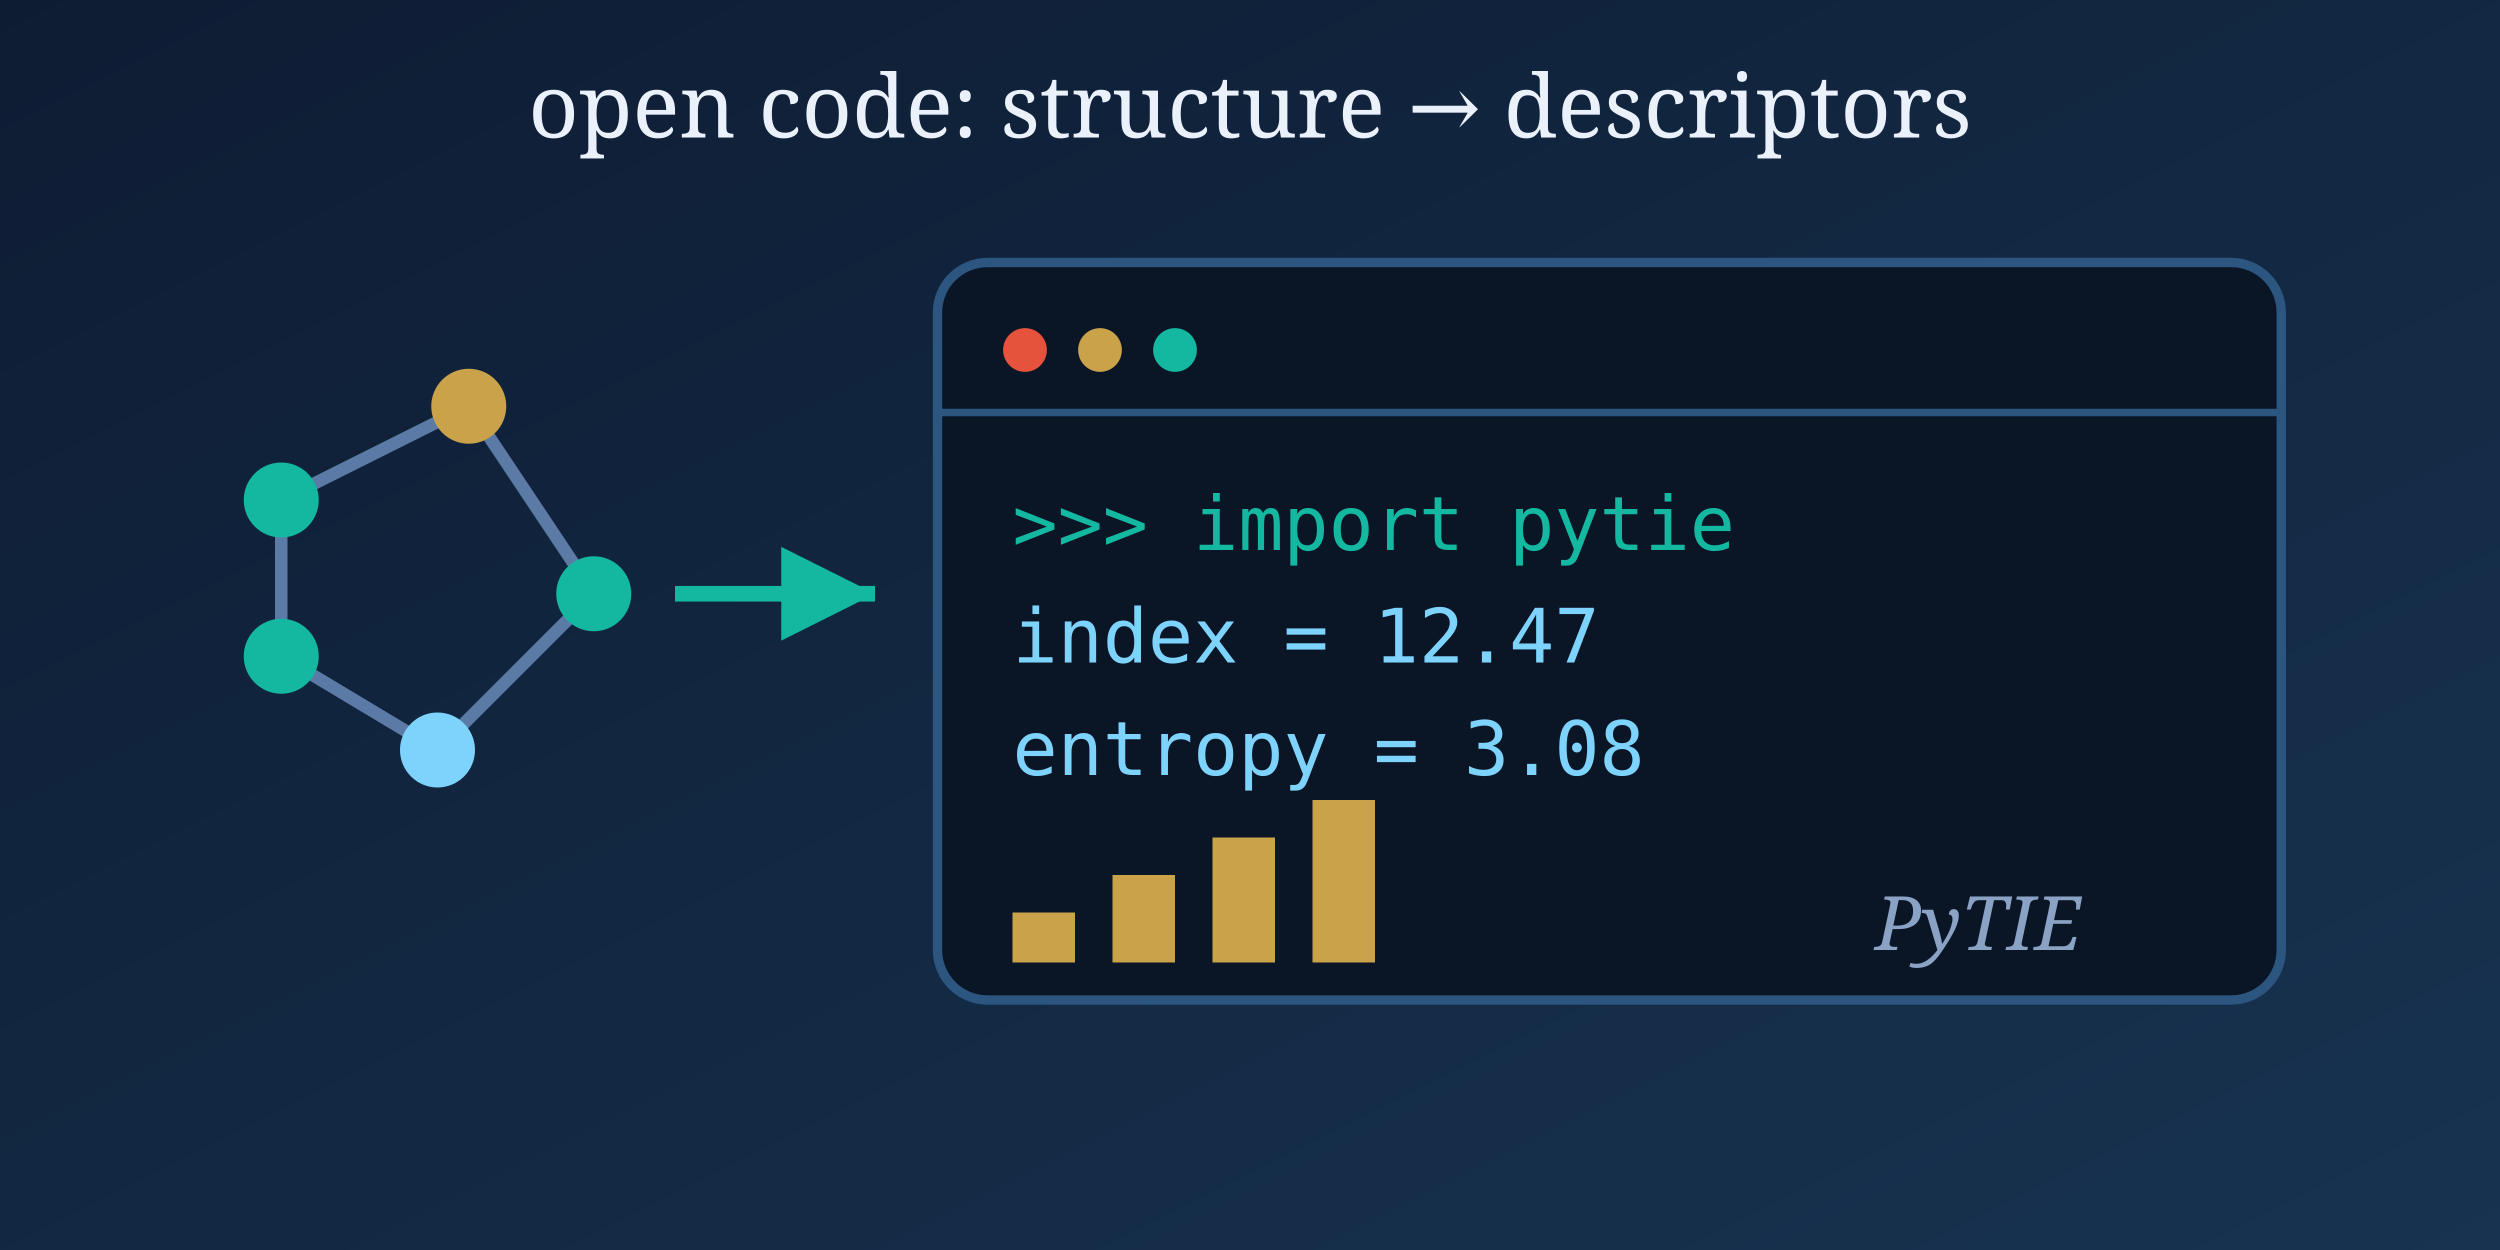
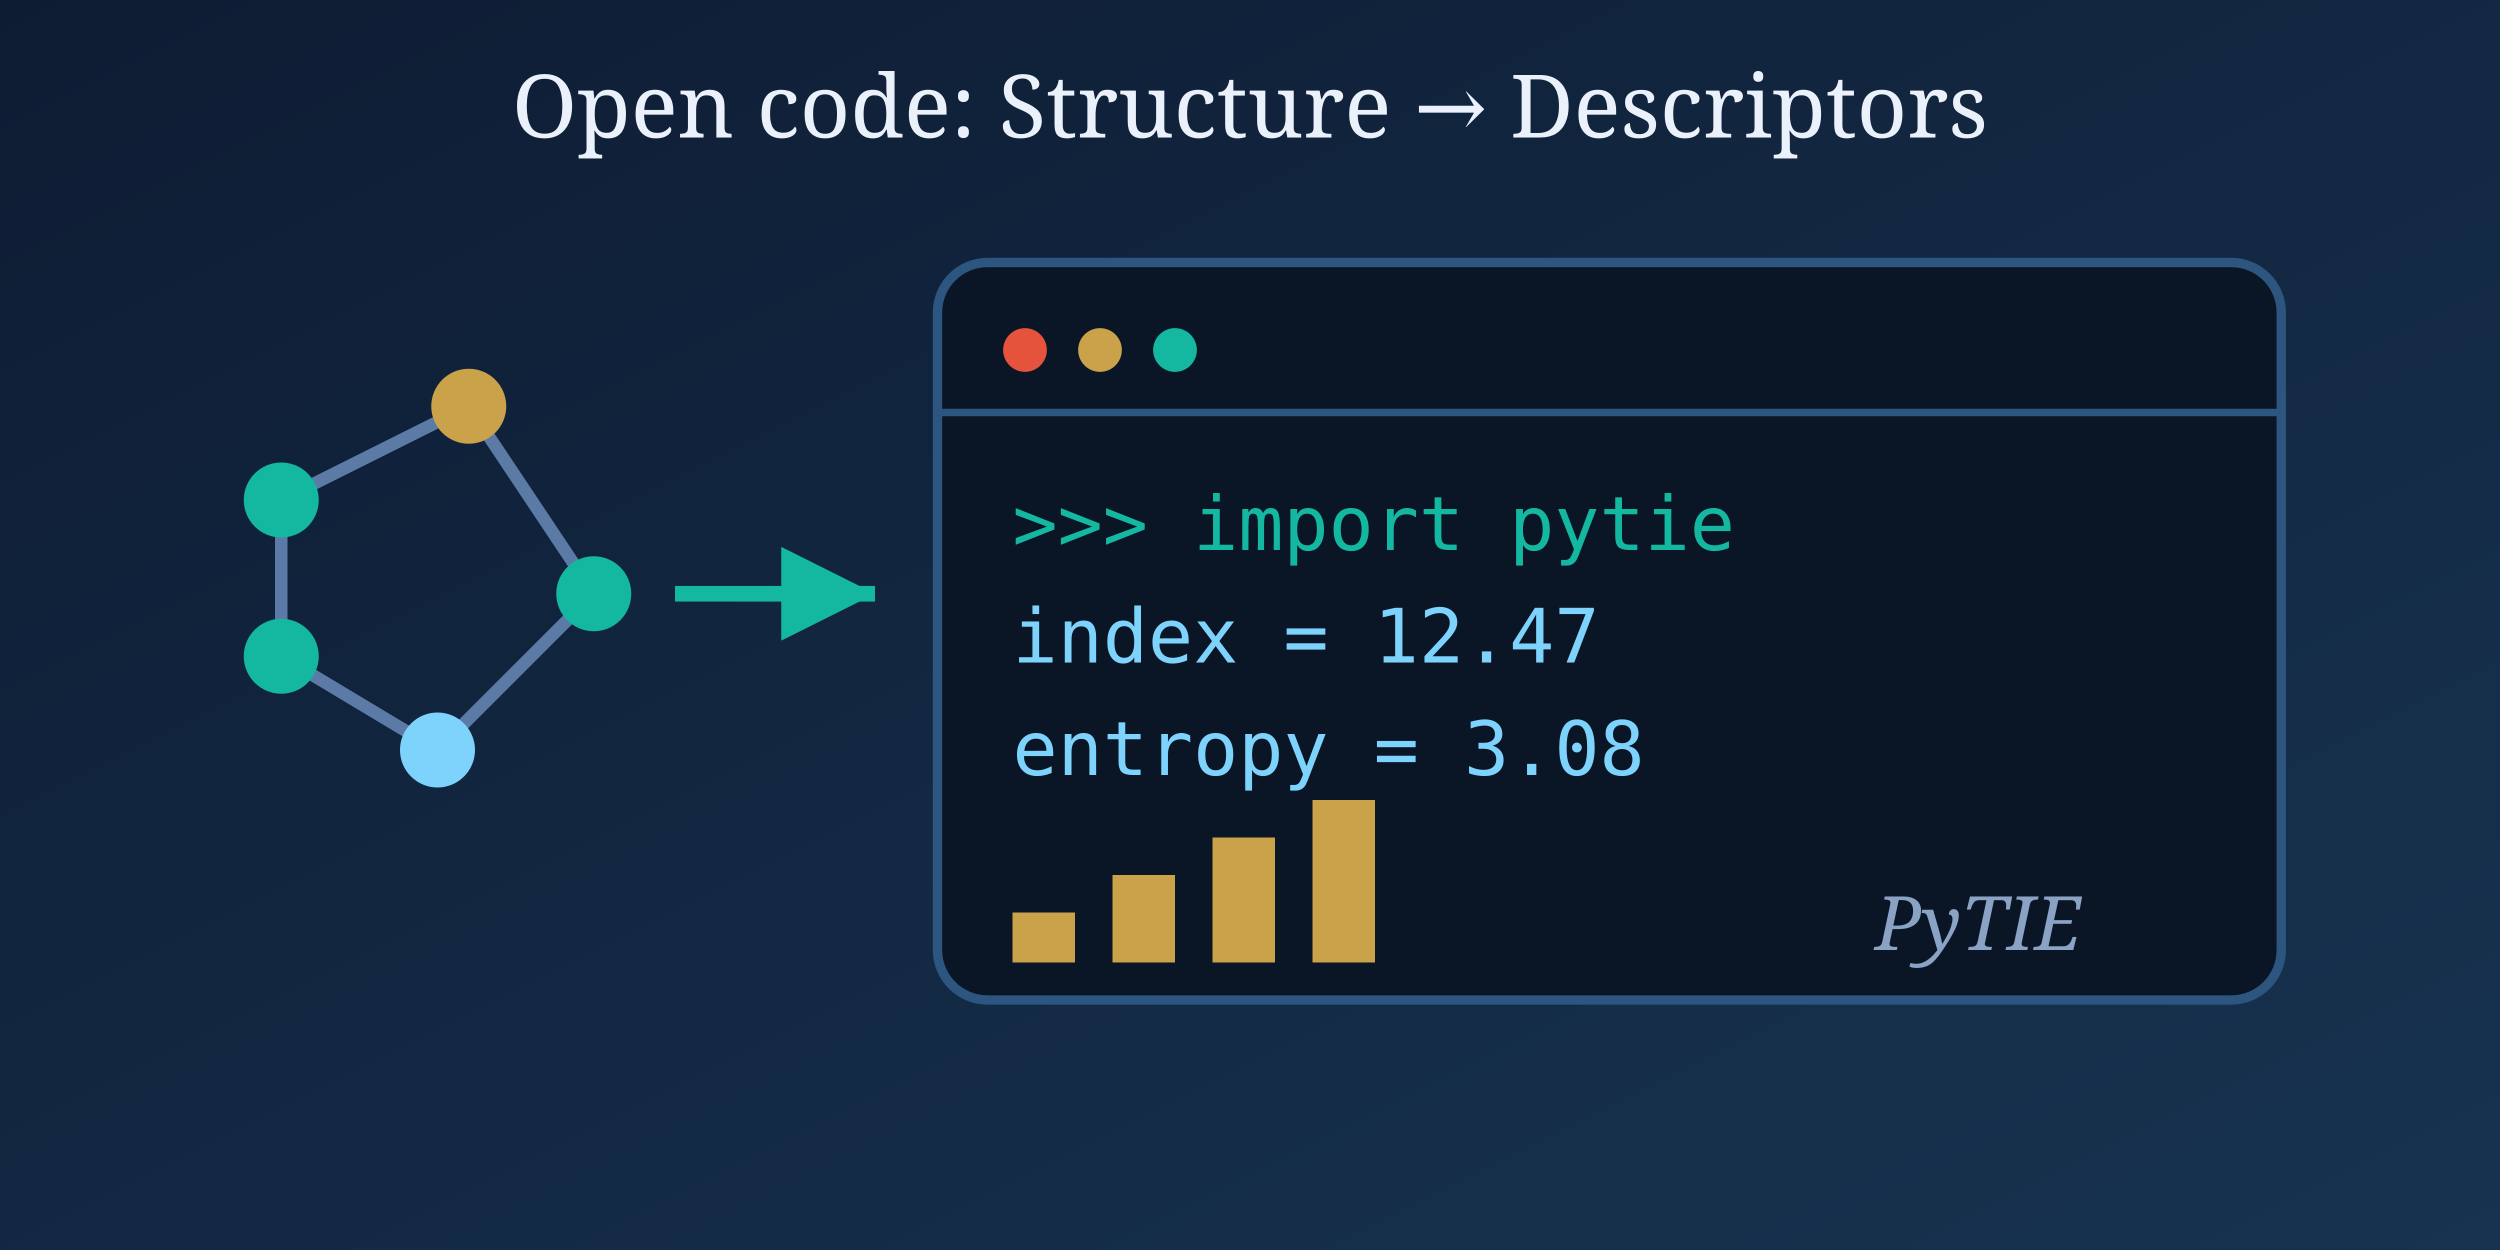
<svg xmlns="http://www.w3.org/2000/svg" viewBox="0 0 400 200" role="img" aria-label="PyTIE computes topological descriptors from a molecular graph">
  <defs>
    <linearGradient id="bg6" x1="0" y1="0" x2="1" y2="1">
      <stop offset="0" stop-color="#0e1c33" />
      <stop offset="1" stop-color="#173350" />
    </linearGradient>
    <marker id="ah6" markerWidth="9" markerHeight="9" refX="6" refY="3" orient="auto">
      <path d="M0,0 L6,3 L0,6 Z" fill="#14b8a1" />
    </marker>
  </defs>
  <rect width="400" height="200" fill="url(#bg6)" />
-   <text x="200" y="22" text-anchor="middle" fill="#eaf1fb" font-family="Georgia, serif" font-size="14">open code: structure → descriptors</text>
+   <text x="200" y="22" text-anchor="middle" fill="#eaf1fb" font-family="Georgia, serif" font-size="14">Open code: Structure → Descriptors</text>
  <g stroke="#5b7ba6" stroke-width="2">
    <line x1="45" y1="80" x2="75" y2="65" />
    <line x1="75" y1="65" x2="95" y2="95" />
    <line x1="95" y1="95" x2="70" y2="120" />
    <line x1="70" y1="120" x2="45" y2="105" />
    <line x1="45" y1="105" x2="45" y2="80" />
  </g>
  <g fill="#14b8a1">
    <circle cx="45" cy="80" r="6" />
    <circle cx="75" cy="65" r="6" fill="#c9a24a" />
    <circle cx="95" cy="95" r="6" />
    <circle cx="70" cy="120" r="6" fill="#7dd3fc" />
    <circle cx="45" cy="105" r="6" />
  </g>
  <line x1="108" y1="95" x2="140" y2="95" stroke="#14b8a1" stroke-width="2.5" marker-end="url(#ah6)" />
  <rect x="150" y="42" width="215" height="118" rx="8" fill="#0a1526" stroke="#2c5580" stroke-width="1.5" />
  <circle cx="164" cy="56" r="3.5" fill="#e5533c" />
  <circle cx="176" cy="56" r="3.5" fill="#c9a24a" />
  <circle cx="188" cy="56" r="3.5" fill="#14b8a1" />
  <line x1="150" y1="66" x2="365" y2="66" stroke="#2c5580" stroke-width="1.2" />
  <text x="162" y="88" fill="#14b8a1" font-family="monospace" font-size="12">&gt;&gt;&gt; import pytie</text>
  <text x="162" y="106" fill="#7dd3fc" font-family="monospace" font-size="12">index = 12.47</text>
  <text x="162" y="124" fill="#7dd3fc" font-family="monospace" font-size="12">entropy = 3.08</text>
  <g fill="#c9a24a">
    <rect x="162" y="146" width="10" height="8" />
    <rect x="178" y="140" width="10" height="14" />
    <rect x="194" y="134" width="10" height="20" />
    <rect x="210" y="128" width="10" height="26" />
  </g>
  <text x="300" y="152" fill="#8aa2c4" font-family="Georgia, serif" font-style="italic" font-size="12">PyTIE</text>
</svg>
